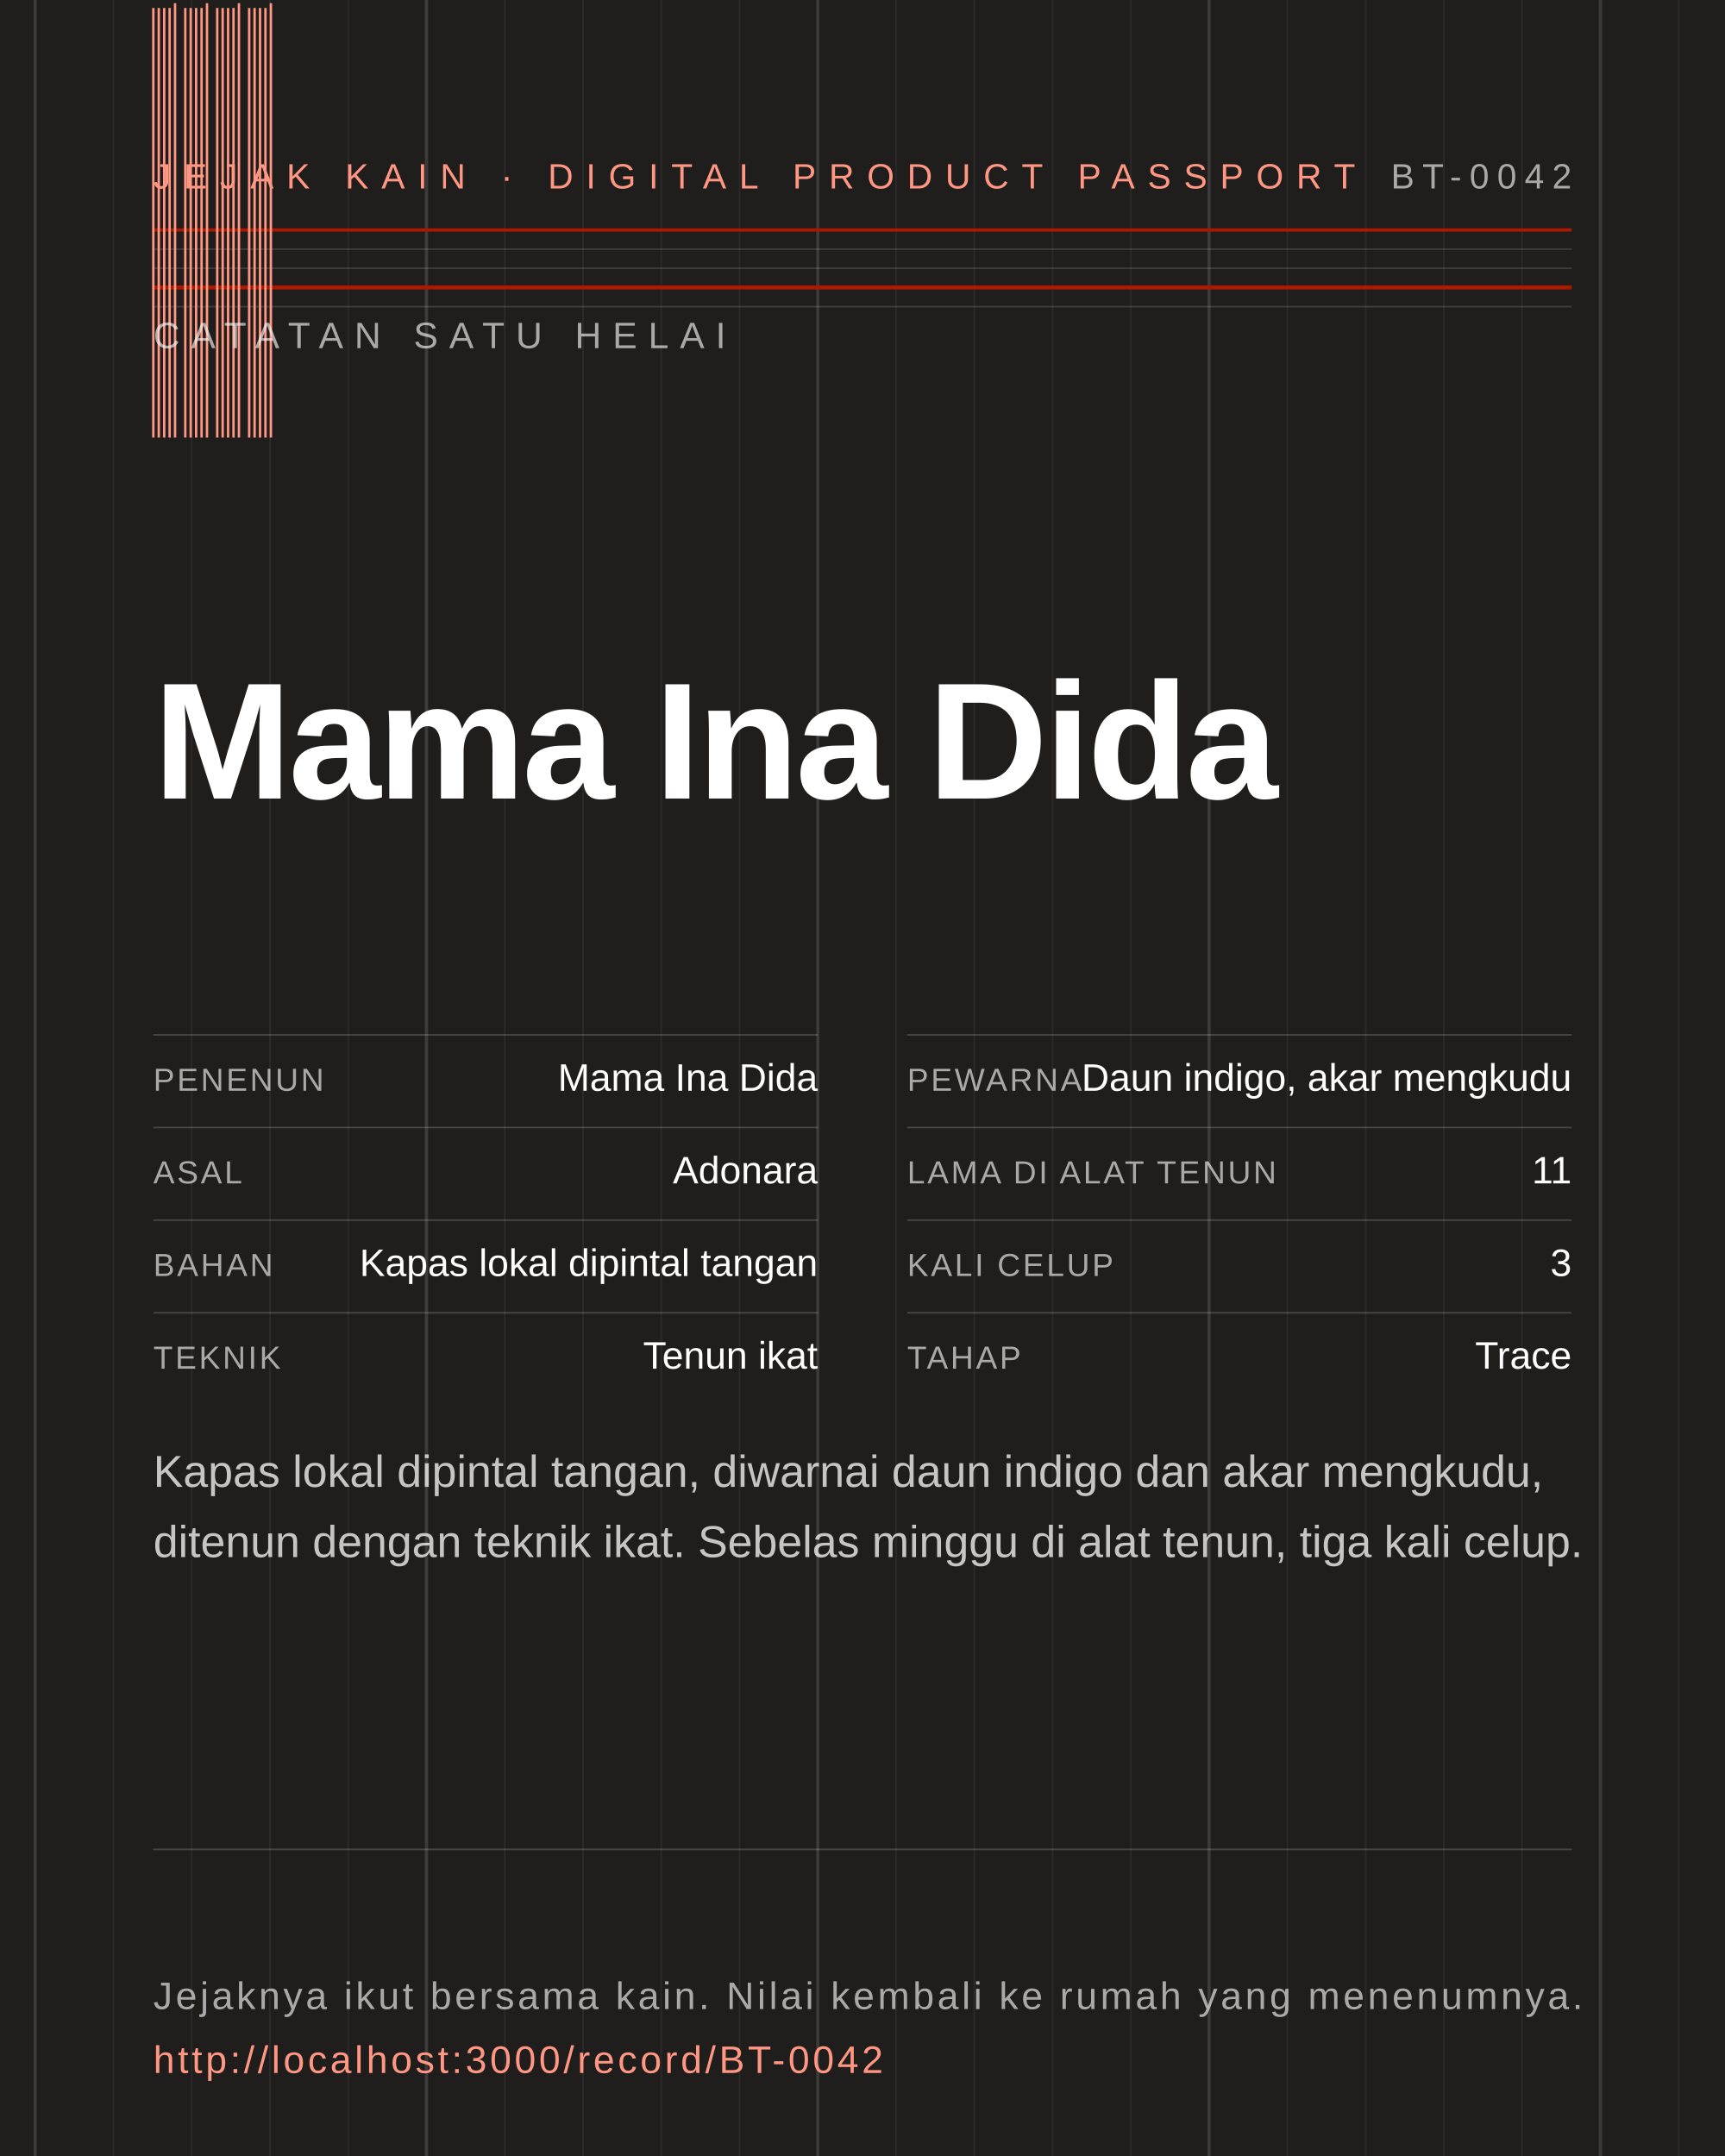
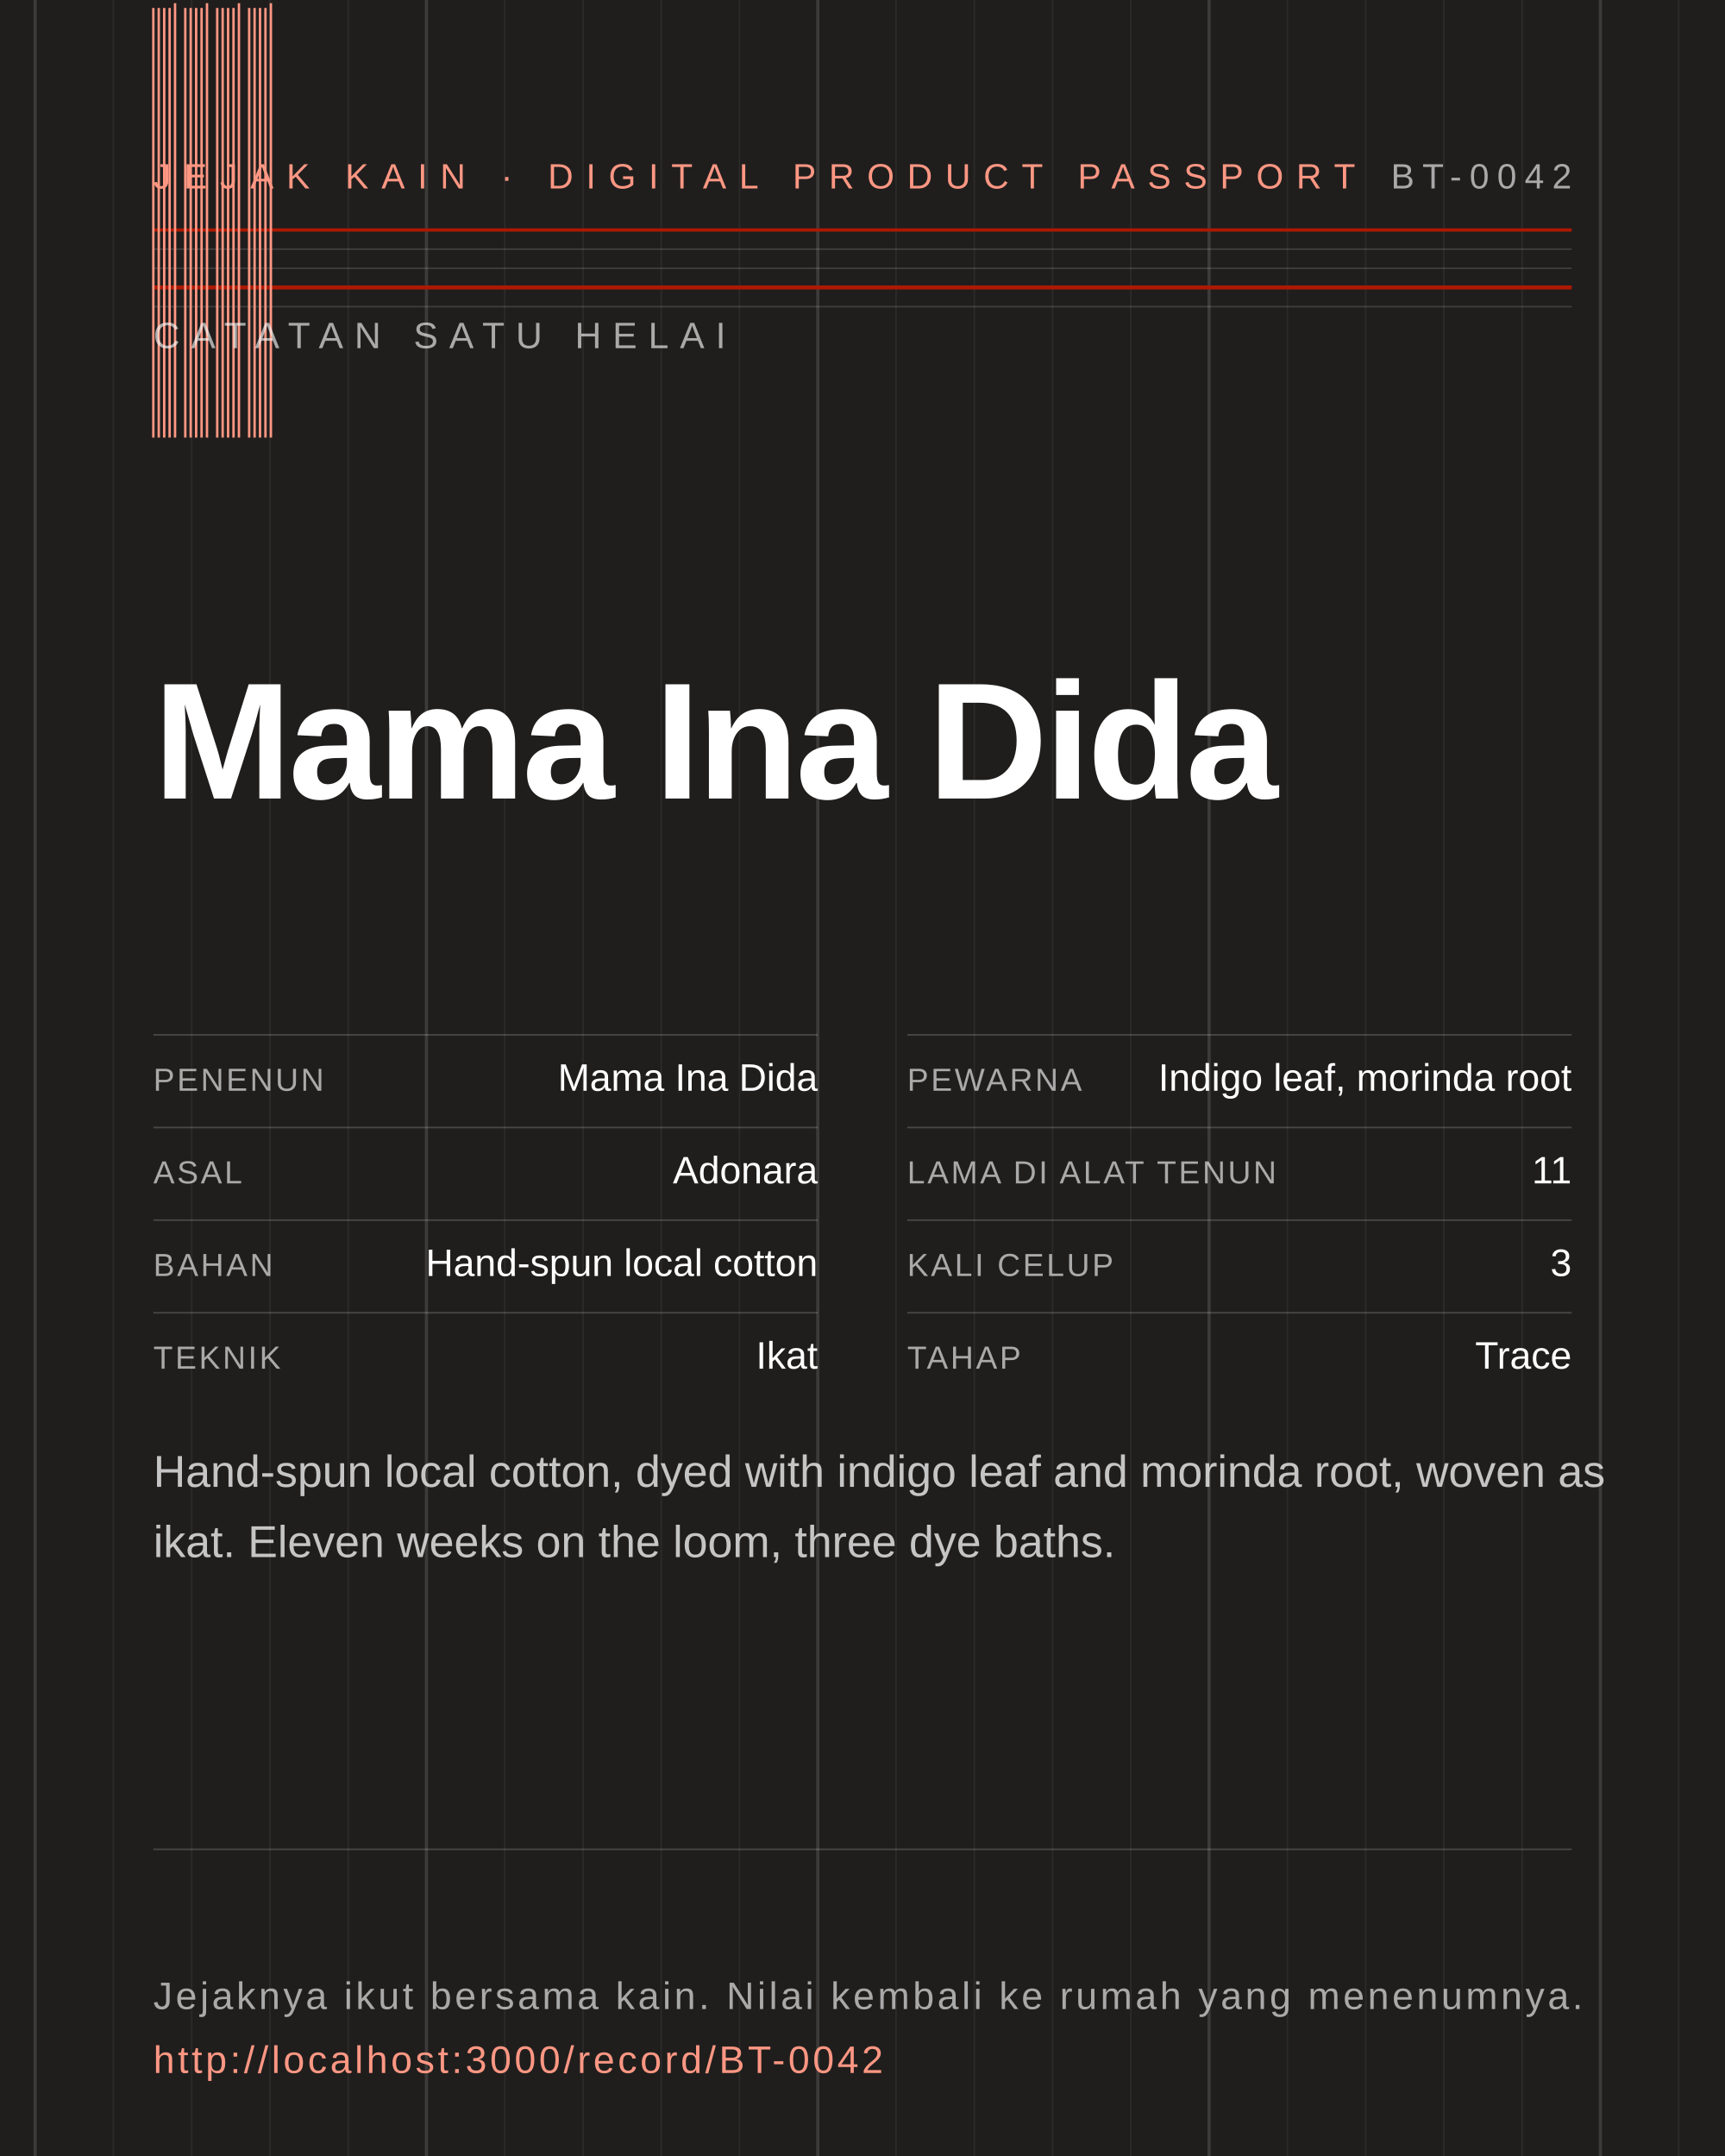
- <svg xmlns="http://www.w3.org/2000/svg" width="1080" height="1350" viewBox="0 0 1080 1350" role="img" aria-label="Kain no. 0042 · Mama Ina Dida">
+ <svg xmlns="http://www.w3.org/2000/svg" width="1080" height="1350" viewBox="0 0 1080 1350" role="img" aria-label="Cloth no. 0042 · Mama Ina Dida">
  <rect width="1080" height="1350" fill="#201E1D" />
  <g>
    <line x1="22" y1="0" x2="22" y2="1350" stroke="#FFFFFF" stroke-opacity="0.13" stroke-width="2" />
    <line x1="71" y1="0" x2="71" y2="1350" stroke="#FFFFFF" stroke-opacity="0.055" stroke-width="1" />
    <line x1="120" y1="0" x2="120" y2="1350" stroke="#FFFFFF" stroke-opacity="0.055" stroke-width="1" />
    <line x1="169" y1="0" x2="169" y2="1350" stroke="#FFFFFF" stroke-opacity="0.055" stroke-width="1" />
    <line x1="218" y1="0" x2="218" y2="1350" stroke="#FFFFFF" stroke-opacity="0.055" stroke-width="1" />
    <line x1="267" y1="0" x2="267" y2="1350" stroke="#FFFFFF" stroke-opacity="0.13" stroke-width="2" />
    <line x1="316" y1="0" x2="316" y2="1350" stroke="#FFFFFF" stroke-opacity="0.055" stroke-width="1" />
    <line x1="365" y1="0" x2="365" y2="1350" stroke="#FFFFFF" stroke-opacity="0.055" stroke-width="1" />
    <line x1="414" y1="0" x2="414" y2="1350" stroke="#FFFFFF" stroke-opacity="0.055" stroke-width="1" />
    <line x1="463" y1="0" x2="463" y2="1350" stroke="#FFFFFF" stroke-opacity="0.055" stroke-width="1" />
    <line x1="512" y1="0" x2="512" y2="1350" stroke="#FFFFFF" stroke-opacity="0.13" stroke-width="2" />
    <line x1="561" y1="0" x2="561" y2="1350" stroke="#FFFFFF" stroke-opacity="0.055" stroke-width="1" />
    <line x1="610" y1="0" x2="610" y2="1350" stroke="#FFFFFF" stroke-opacity="0.055" stroke-width="1" />
    <line x1="659" y1="0" x2="659" y2="1350" stroke="#FFFFFF" stroke-opacity="0.055" stroke-width="1" />
    <line x1="708" y1="0" x2="708" y2="1350" stroke="#FFFFFF" stroke-opacity="0.055" stroke-width="1" />
    <line x1="757" y1="0" x2="757" y2="1350" stroke="#FFFFFF" stroke-opacity="0.13" stroke-width="2" />
    <line x1="806" y1="0" x2="806" y2="1350" stroke="#FFFFFF" stroke-opacity="0.055" stroke-width="1" />
    <line x1="855" y1="0" x2="855" y2="1350" stroke="#FFFFFF" stroke-opacity="0.055" stroke-width="1" />
    <line x1="904" y1="0" x2="904" y2="1350" stroke="#FFFFFF" stroke-opacity="0.055" stroke-width="1" />
    <line x1="953" y1="0" x2="953" y2="1350" stroke="#FFFFFF" stroke-opacity="0.055" stroke-width="1" />
    <line x1="1002" y1="0" x2="1002" y2="1350" stroke="#FFFFFF" stroke-opacity="0.13" stroke-width="2" />
    <line x1="1051" y1="0" x2="1051" y2="1350" stroke="#FFFFFF" stroke-opacity="0.055" stroke-width="1" />
  </g>
  <text x="96" y="118" font-family="Archivo Narrow, Arial Narrow, Helvetica Neue, Arial, sans-serif" font-size="22" letter-spacing="8" fill="#FF9783">JEJAK KAIN · DIGITAL PRODUCT PASSPORT</text>
  <text x="984" y="118" text-anchor="end" font-family="Archivo Narrow, Arial Narrow, Helvetica Neue, Arial, sans-serif" font-size="22" letter-spacing="5" fill="#FFFFFF" fill-opacity=".62">BT-0042</text>
  <line x1="96" y1="144" x2="984" y2="144" stroke="#AE1800" stroke-width="2" />
  <line x1="96" y1="156" x2="984" y2="156" stroke="#FFFFFF" stroke-opacity=".14" stroke-width="1" />
  <line x1="96" y1="168" x2="984" y2="168" stroke="#FFFFFF" stroke-opacity=".14" stroke-width="1" />
  <line x1="96" y1="180" x2="984" y2="180" stroke="#FFFFFF" stroke-opacity=".14" stroke-width="1" />
  <line x1="96" y1="192" x2="984" y2="192" stroke="#FFFFFF" stroke-opacity=".14" stroke-width="1" />
  <line x1="96" y1="180" x2="984" y2="180" stroke="#AE1800" stroke-width="2.5" />
  <g>
    <line x1="96" y1="5" x2="96" y2="274" stroke="#FF9783" stroke-width="1.5" />
    <line x1="99.4" y1="5" x2="99.4" y2="274" stroke="#FF9783" stroke-width="1.5" />
    <line x1="102.8" y1="5" x2="102.8" y2="274" stroke="#FF9783" stroke-width="1.5" />
    <line x1="106.2" y1="5" x2="106.2" y2="274" stroke="#FF9783" stroke-width="1.5" />
    <line x1="109.6" y1="2" x2="109.6" y2="274" stroke="#FF9783" stroke-width="1.5" />
    <line x1="116" y1="5" x2="116" y2="274" stroke="#FF9783" stroke-width="1.5" />
    <line x1="119.4" y1="5" x2="119.4" y2="274" stroke="#FF9783" stroke-width="1.5" />
    <line x1="122.8" y1="5" x2="122.8" y2="274" stroke="#FF9783" stroke-width="1.5" />
    <line x1="126.2" y1="5" x2="126.2" y2="274" stroke="#FF9783" stroke-width="1.5" />
    <line x1="129.6" y1="2" x2="129.6" y2="274" stroke="#FF9783" stroke-width="1.5" />
    <line x1="136" y1="5" x2="136" y2="274" stroke="#FF9783" stroke-width="1.5" />
    <line x1="139.4" y1="5" x2="139.4" y2="274" stroke="#FF9783" stroke-width="1.5" />
    <line x1="142.8" y1="5" x2="142.8" y2="274" stroke="#FF9783" stroke-width="1.5" />
    <line x1="146.2" y1="5" x2="146.2" y2="274" stroke="#FF9783" stroke-width="1.5" />
    <line x1="149.6" y1="2" x2="149.6" y2="274" stroke="#FF9783" stroke-width="1.5" />
    <line x1="156" y1="5" x2="156" y2="274" stroke="#FF9783" stroke-width="1.5" />
    <line x1="159.4" y1="5" x2="159.4" y2="274" stroke="#FF9783" stroke-width="1.5" />
    <line x1="162.8" y1="5" x2="162.8" y2="274" stroke="#FF9783" stroke-width="1.5" />
    <line x1="166.2" y1="5" x2="166.2" y2="274" stroke="#FF9783" stroke-width="1.5" />
    <line x1="169.6" y1="2" x2="169.6" y2="274" stroke="#FF9783" stroke-width="1.5" />
  </g>
  <text x="96" y="218" font-family="Archivo Narrow, Arial Narrow, Helvetica Neue, Arial, sans-serif" font-size="23" letter-spacing="7" fill="#FFFFFF" fill-opacity=".62">CATATAN SATU HELAI</text>
  <text x="96" y="500" font-family="Hanken Grotesk, Telegraf, Helvetica Neue, Arial, sans-serif" font-weight="900" font-size="104" letter-spacing="-2" fill="#FFFFFF">Mama Ina Dida</text>
  <line x1="96" y1="648" x2="512" y2="648" stroke="#FFFFFF" stroke-opacity=".18" />
  <text x="96" y="683" font-family="Archivo Narrow, Arial Narrow, Helvetica Neue, Arial, sans-serif" font-size="20" letter-spacing="1.5" fill="#FFFFFF" fill-opacity=".62">PENENUN</text>
  <text x="512" y="683" text-anchor="end" font-family="Archivo Narrow, Arial Narrow, Helvetica Neue, Arial, sans-serif" font-size="24" fill="#FFFFFF">Mama Ina Dida</text>
  <line x1="96" y1="706" x2="512" y2="706" stroke="#FFFFFF" stroke-opacity=".18" />
  <text x="96" y="741" font-family="Archivo Narrow, Arial Narrow, Helvetica Neue, Arial, sans-serif" font-size="20" letter-spacing="1.5" fill="#FFFFFF" fill-opacity=".62">ASAL</text>
  <text x="512" y="741" text-anchor="end" font-family="Archivo Narrow, Arial Narrow, Helvetica Neue, Arial, sans-serif" font-size="24" fill="#FFFFFF">Adonara</text>
  <line x1="96" y1="764" x2="512" y2="764" stroke="#FFFFFF" stroke-opacity=".18" />
  <text x="96" y="799" font-family="Archivo Narrow, Arial Narrow, Helvetica Neue, Arial, sans-serif" font-size="20" letter-spacing="1.5" fill="#FFFFFF" fill-opacity=".62">BAHAN</text>
-   <text x="512" y="799" text-anchor="end" font-family="Archivo Narrow, Arial Narrow, Helvetica Neue, Arial, sans-serif" font-size="24" fill="#FFFFFF">Kapas lokal dipintal tangan</text>
+   <text x="512" y="799" text-anchor="end" font-family="Archivo Narrow, Arial Narrow, Helvetica Neue, Arial, sans-serif" font-size="24" fill="#FFFFFF">Hand-spun local cotton</text>
  <line x1="96" y1="822" x2="512" y2="822" stroke="#FFFFFF" stroke-opacity=".18" />
  <text x="96" y="857" font-family="Archivo Narrow, Arial Narrow, Helvetica Neue, Arial, sans-serif" font-size="20" letter-spacing="1.5" fill="#FFFFFF" fill-opacity=".62">TEKNIK</text>
-   <text x="512" y="857" text-anchor="end" font-family="Archivo Narrow, Arial Narrow, Helvetica Neue, Arial, sans-serif" font-size="24" fill="#FFFFFF">Tenun ikat</text>
+   <text x="512" y="857" text-anchor="end" font-family="Archivo Narrow, Arial Narrow, Helvetica Neue, Arial, sans-serif" font-size="24" fill="#FFFFFF">Ikat</text>
  <line x1="568" y1="648" x2="984" y2="648" stroke="#FFFFFF" stroke-opacity=".18" />
  <text x="568" y="683" font-family="Archivo Narrow, Arial Narrow, Helvetica Neue, Arial, sans-serif" font-size="20" letter-spacing="1.5" fill="#FFFFFF" fill-opacity=".62">PEWARNA</text>
-   <text x="984" y="683" text-anchor="end" font-family="Archivo Narrow, Arial Narrow, Helvetica Neue, Arial, sans-serif" font-size="24" fill="#FFFFFF">Daun indigo, akar mengkudu</text>
+   <text x="984" y="683" text-anchor="end" font-family="Archivo Narrow, Arial Narrow, Helvetica Neue, Arial, sans-serif" font-size="24" fill="#FFFFFF">Indigo leaf, morinda root</text>
  <line x1="568" y1="706" x2="984" y2="706" stroke="#FFFFFF" stroke-opacity=".18" />
  <text x="568" y="741" font-family="Archivo Narrow, Arial Narrow, Helvetica Neue, Arial, sans-serif" font-size="20" letter-spacing="1.5" fill="#FFFFFF" fill-opacity=".62">LAMA DI ALAT TENUN</text>
  <text x="984" y="741" text-anchor="end" font-family="Archivo Narrow, Arial Narrow, Helvetica Neue, Arial, sans-serif" font-size="24" fill="#FFFFFF">11</text>
  <line x1="568" y1="764" x2="984" y2="764" stroke="#FFFFFF" stroke-opacity=".18" />
  <text x="568" y="799" font-family="Archivo Narrow, Arial Narrow, Helvetica Neue, Arial, sans-serif" font-size="20" letter-spacing="1.5" fill="#FFFFFF" fill-opacity=".62">KALI CELUP</text>
  <text x="984" y="799" text-anchor="end" font-family="Archivo Narrow, Arial Narrow, Helvetica Neue, Arial, sans-serif" font-size="24" fill="#FFFFFF">3</text>
  <line x1="568" y1="822" x2="984" y2="822" stroke="#FFFFFF" stroke-opacity=".18" />
  <text x="568" y="857" font-family="Archivo Narrow, Arial Narrow, Helvetica Neue, Arial, sans-serif" font-size="20" letter-spacing="1.5" fill="#FFFFFF" fill-opacity=".62">TAHAP</text>
  <text x="984" y="857" text-anchor="end" font-family="Archivo Narrow, Arial Narrow, Helvetica Neue, Arial, sans-serif" font-size="24" fill="#FFFFFF">Trace</text>
-   <text x="96" y="931" font-family="Archivo Narrow, Arial Narrow, Helvetica Neue, Arial, sans-serif" font-size="28" fill="#FFFFFF" fill-opacity=".74">Kapas lokal dipintal tangan, diwarnai daun indigo dan akar mengkudu,</text>
-   <text x="96" y="975" font-family="Archivo Narrow, Arial Narrow, Helvetica Neue, Arial, sans-serif" font-size="28" fill="#FFFFFF" fill-opacity=".74">ditenun dengan teknik ikat. Sebelas minggu di alat tenun, tiga kali celup.</text>
+   <text x="96" y="931" font-family="Archivo Narrow, Arial Narrow, Helvetica Neue, Arial, sans-serif" font-size="28" fill="#FFFFFF" fill-opacity=".74">Hand-spun local cotton, dyed with indigo leaf and morinda root, woven as</text>
+   <text x="96" y="975" font-family="Archivo Narrow, Arial Narrow, Helvetica Neue, Arial, sans-serif" font-size="28" fill="#FFFFFF" fill-opacity=".74">ikat. Eleven weeks on the loom, three dye baths.</text>
  <line x1="96" y1="1158" x2="984" y2="1158" stroke="#FFFFFF" stroke-opacity=".18" />
  <text x="96" y="1258" font-family="Archivo Narrow, Arial Narrow, Helvetica Neue, Arial, sans-serif" font-size="24" letter-spacing="2" fill="#FFFFFF" fill-opacity=".62">Jejaknya ikut bersama kain. Nilai kembali ke rumah yang menenumnya.</text>
  <text x="96" y="1298" font-family="Archivo Narrow, Arial Narrow, Helvetica Neue, Arial, sans-serif" font-size="24" letter-spacing="2" fill="#FF9783">http://localhost:3000/record/BT-0042</text>
</svg>
